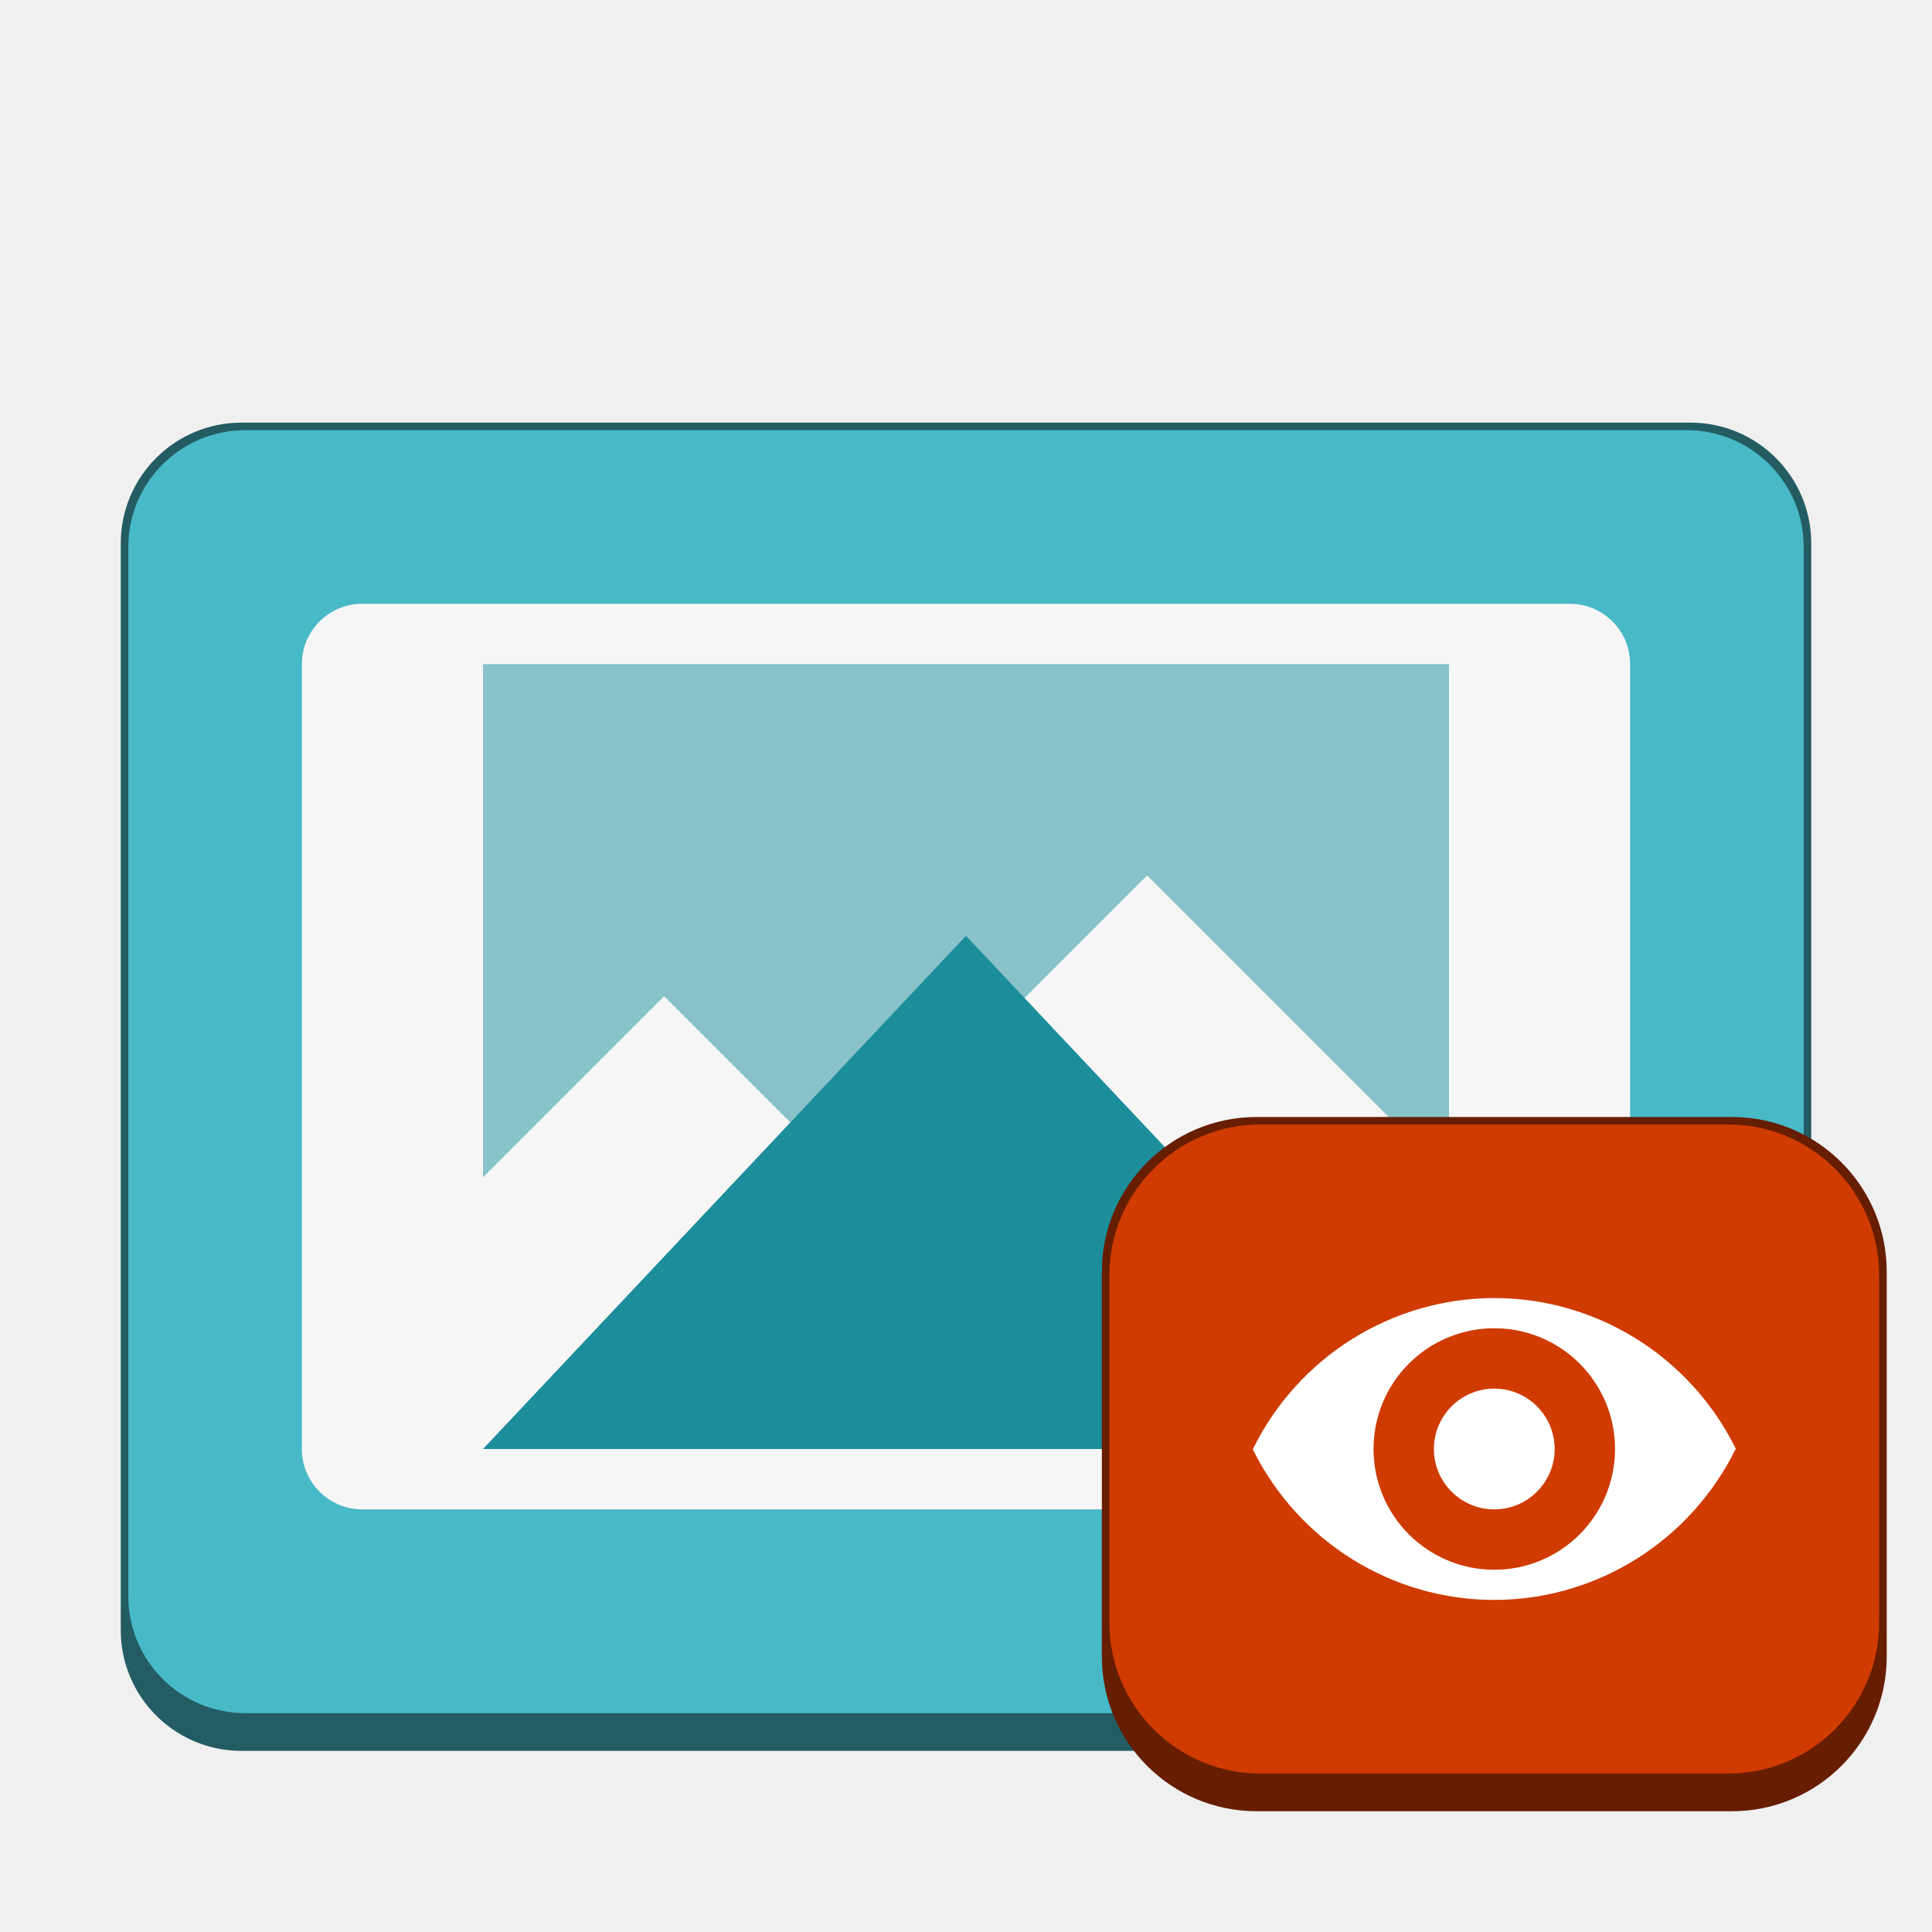
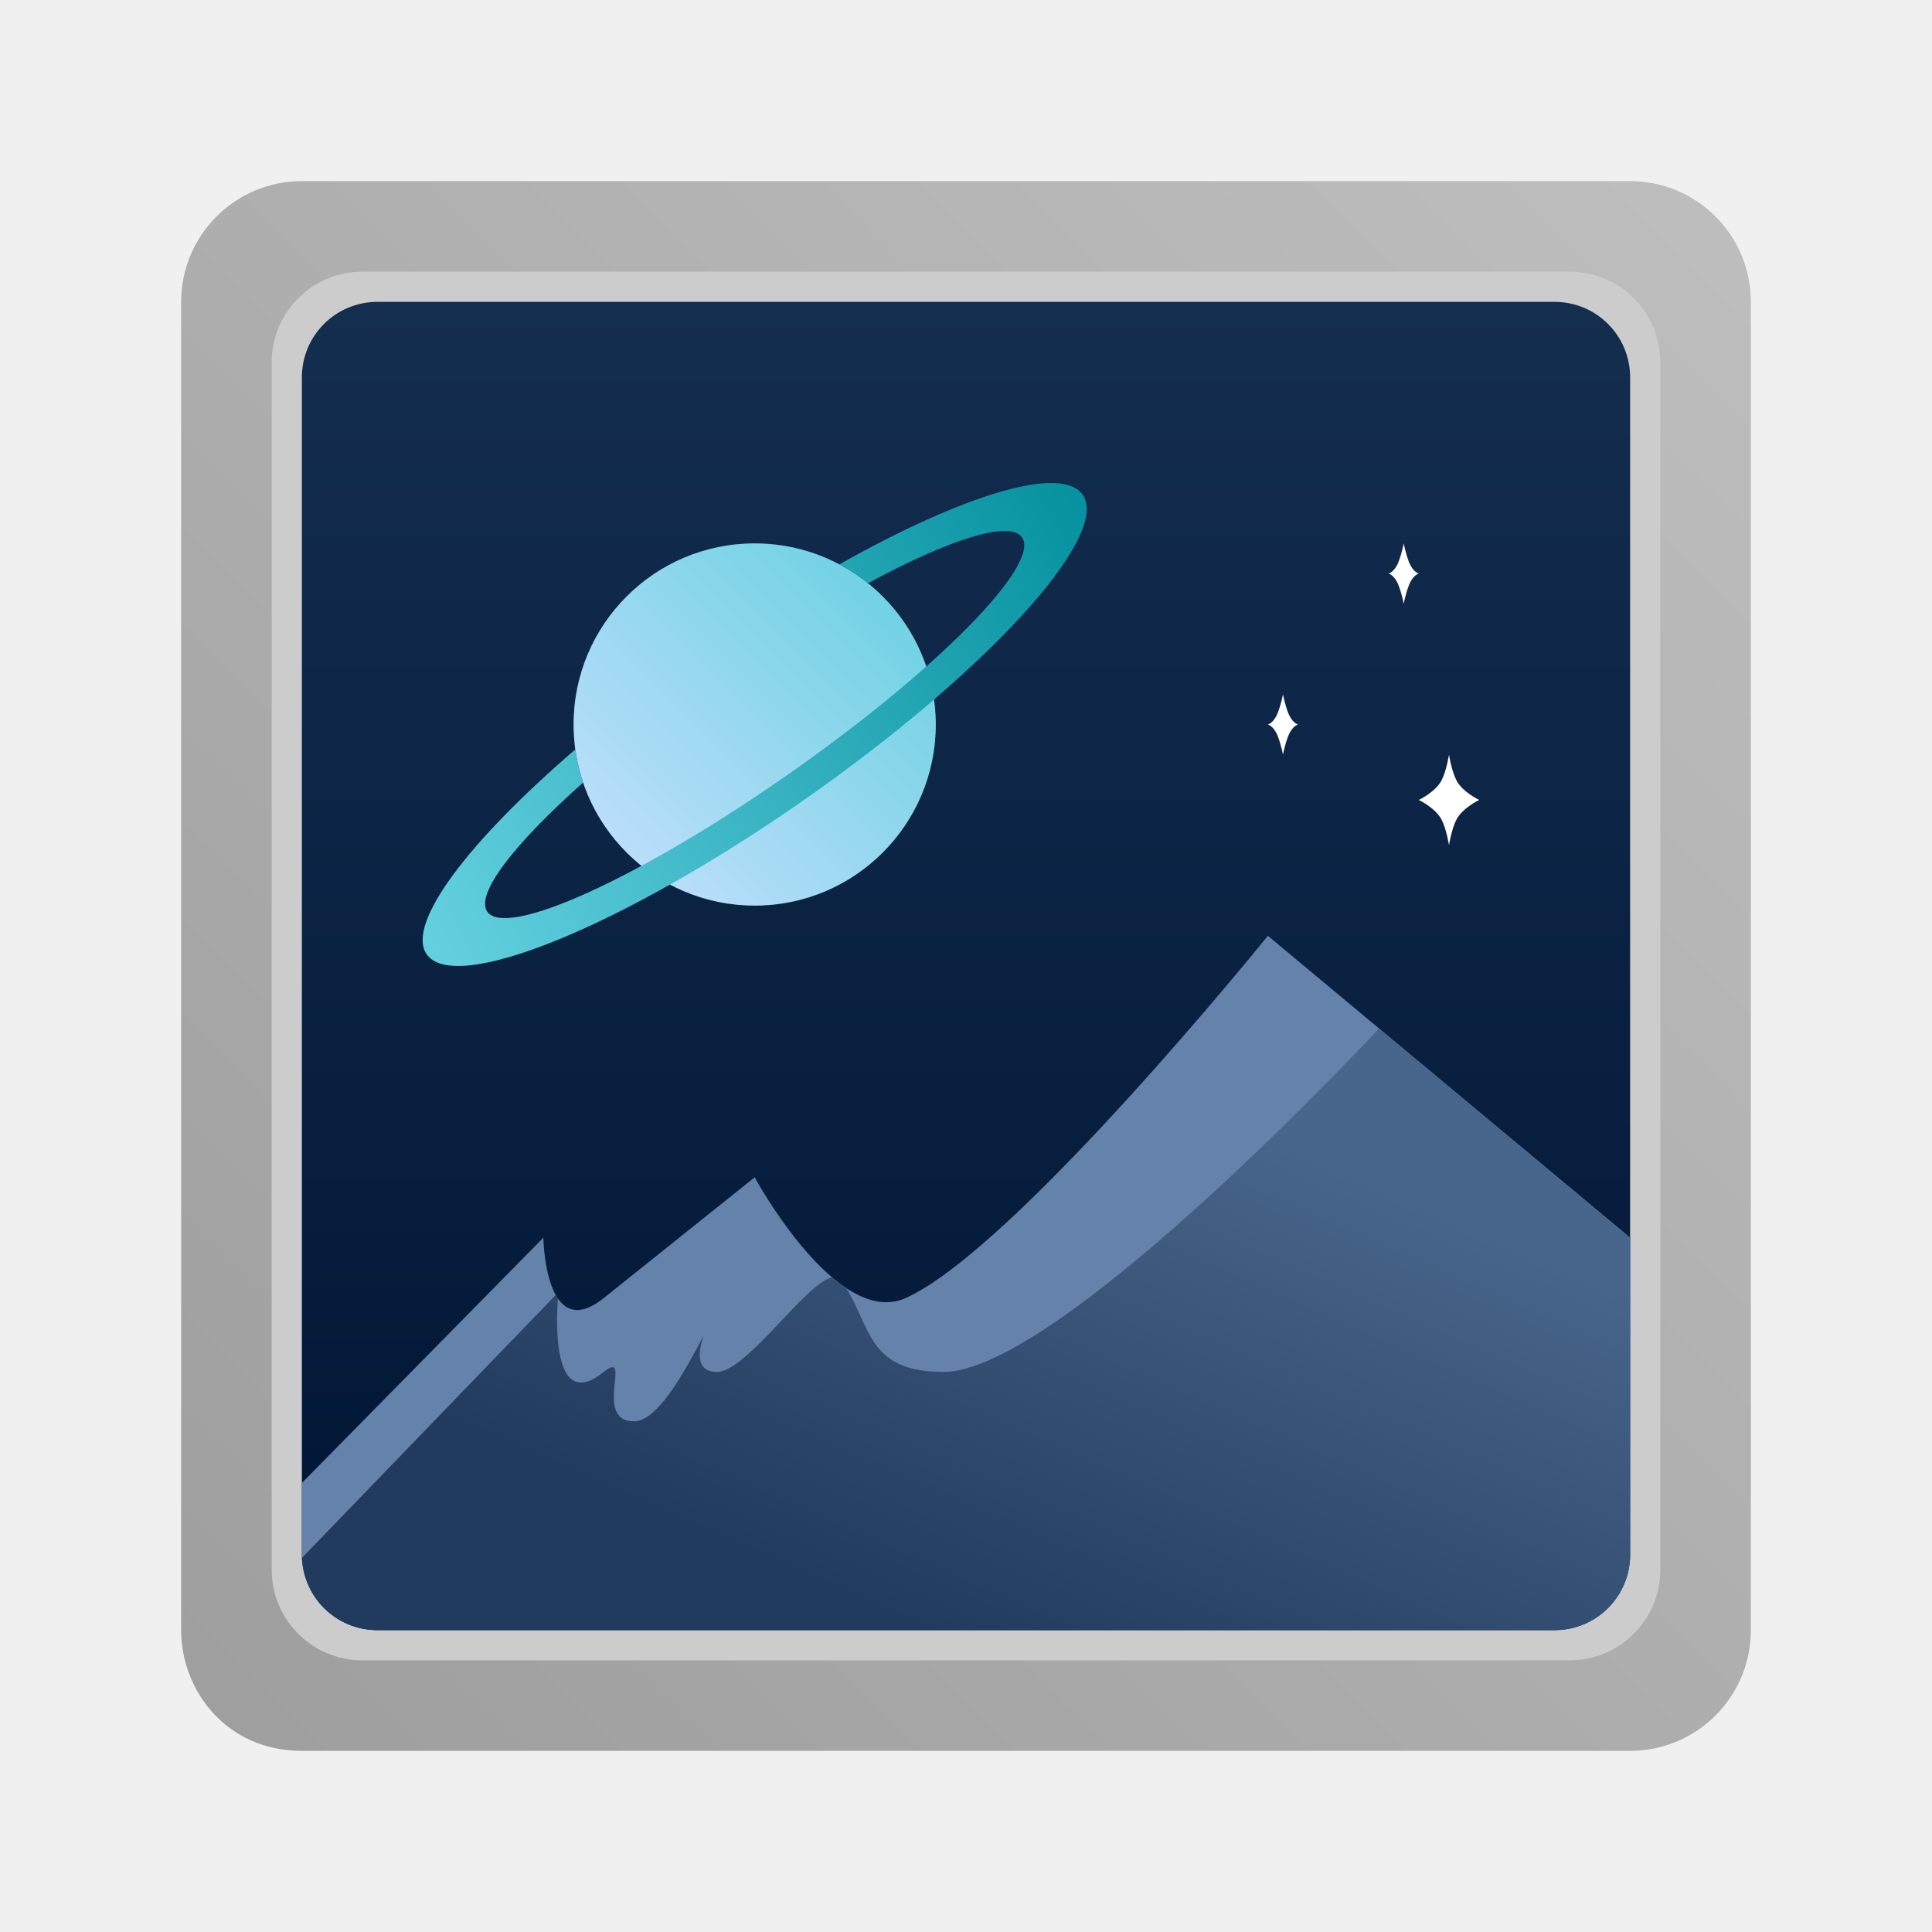
- <svg xmlns="http://www.w3.org/2000/svg" version="1.0" viewBox="0 0 256 256">
-   <g transform="translate(-464 -28)">
-     <rect x="480" y="84" width="224" height="176" ry="16" fill="#245c63" />
-     <rect x="481" y="85" width="222" height="170" ry="15.5" fill="#48b9c7" />
-     <rect x="504" y="108" width="176" height="120" ry="8" fill="#f6f6f6" />
-     <path d="M528 116v68l24-24 24 24 40-40 40 40v-68z" fill="#1c8d9b" opacity=".5" />
-     <path d="m592 152 64 68H528z" fill="#1c8d9b" />
-     <rect x="610" y="176.01" width="104" height="91.987" ry="20.5" fill="#671d00" />
-     <rect x="611" y="177" width="102" height="86" ry="20" fill="#cf3b00" />
-     <path d="M662 200a35.756 36 0 0 0-32 20.039A35.756 36 0 0 0 662 240a35.756 36 0 0 0 32-20.039A35.756 36 0 0 0 662 200zm0 4a16 16 0 0 1 16 16 16 16 0 0 1-16 16 16 16 0 0 1-16-16 16 16 0 0 1 16-16zm0 8a8 8 0 0 0-8 8 8 8 0 0 0 8 8 8 8 0 0 0 8-8 8 8 0 0 0-8-8z" fill="#fff" />
-   </g>
+ <svg xmlns="http://www.w3.org/2000/svg" width="64" height="64" viewBox="0 0 64 64" fill="none">
+   <path d="M6 10C6 7.791 7.791 6 10 6H54C56.209 6 58 7.791 58 10V54C58 56.209 56.209 58 54 58H10C7.5 58 6 56 6 54V10Z" fill="url(#paint0_linear_4881_4136)" />
+   <path d="M9 12C9 10.343 10.343 9 12 9H52C53.657 9 55 10.343 55 12V52C55 53.657 53.657 55 52 55H12C10.343 55 9 53.657 9 52V12Z" fill="#CCCCCC" />
+   <path d="M10 12.5C10 11.119 11.119 10 12.5 10H51.5C52.881 10 54 11.119 54 12.5V51.5C54 52.881 52.881 54 51.5 54H12.5C11.119 54 10 52.881 10 51.5V12.5Z" fill="url(#paint1_linear_4881_4136)" />
+   <path d="M54 41V51.5C54 52.064 53.811 52.582 53.496 53H10.504C10.189 52.582 10 52.064 10 51.5V49.125L18 41C18 41 18.047 44.562 20 43L25 39C25 39 27.718 44.023 30 43C33.625 41.375 42 31 42 31L54 41Z" fill="#6582AA" />
+   <path d="M54 41.001V51.5C54 52.881 52.881 54 51.5 54H12.5C11.155 54 10.06 52.937 10.005 51.605L18.41 42.898C18.433 42.938 18.457 42.977 18.482 43.015C18.483 43.004 18.484 42.993 18.484 42.983C18.424 43.769 18.292 46.822 20 45.447C20.976 44.662 19.625 47.083 21 47.083C21.662 47.083 22.388 45.952 23.071 44.692C23.807 43.337 22.5 45.447 23.75 45.447C24.734 45.447 26.685 42.493 27.567 42.316C27.719 42.445 27.874 42.565 28.031 42.669L28.113 42.802C28.851 44.091 28.858 45.447 31.25 45.447C34.949 45.447 44.788 35.027 45.684 34.07L54 41.001Z" fill="url(#paint2_linear_4881_4136)" />
+   <path d="M31 24C31 27.314 28.314 30 25 30C21.686 30 19 27.314 19 24C19 20.686 21.686 18 25 18C28.314 18 31 20.686 31 24Z" fill="url(#paint3_linear_4881_4136)" />
+   <path d="M27.803 18.696C31.921 16.378 35.205 15.373 35.876 16.404C36.776 17.787 32.636 22.307 26.63 26.502C20.623 30.697 15.024 32.977 14.123 31.595C13.461 30.578 15.527 27.862 19.058 24.826C19.11 25.204 19.198 25.571 19.318 25.923C17.047 27.94 15.751 29.6 16.136 30.191C16.737 31.112 21.192 29.088 26.086 25.669C30.98 22.252 34.461 18.734 33.862 17.812C33.472 17.214 31.458 17.859 28.752 19.32C28.457 19.083 28.14 18.874 27.803 18.696Z" fill="url(#paint4_linear_4881_4136)" />
+   <path d="M46.667 19.4C46.556 19.693 46.5 20 46.5 20C46.5 20 46.444 19.693 46.333 19.4C46.199 19.044 46 19 46 19C46 19 46.199 18.956 46.333 18.6C46.444 18.307 46.5 18 46.5 18C46.5 18 46.556 18.307 46.667 18.6C46.801 18.956 47 19 47 19C47 19 46.801 19.044 46.667 19.4Z" fill="white" />
+   <path d="M42.667 24.4C42.556 24.693 42.5 25 42.5 25C42.5 25 42.444 24.693 42.333 24.4C42.199 24.044 42 24 42 24C42 24 42.199 23.956 42.333 23.6C42.444 23.307 42.5 23 42.5 23C42.5 23 42.556 23.307 42.667 23.6C42.801 23.956 43 24 43 24C43 24 42.801 24.044 42.667 24.4Z" fill="white" />
+   <path d="M48.25 27.143C48.084 27.457 48 28 48 28C48 28 47.916 27.457 47.75 27.143C47.549 26.762 47 26.5 47 26.5C47 26.5 47.549 26.238 47.75 25.857C47.916 25.543 48 25 48 25C48 25 48.084 25.543 48.25 25.857C48.451 26.238 49 26.5 49 26.5C49 26.5 48.451 26.762 48.25 27.143Z" fill="white" />
+   <defs>
+     <linearGradient id="paint0_linear_4881_4136" x1="6" y1="58" x2="58" y2="6" gradientUnits="userSpaceOnUse">
+       <stop stop-color="#9E9E9E" />
+       <stop offset="1" stop-color="#BEBEBE" />
+     </linearGradient>
+     <linearGradient id="paint1_linear_4881_4136" x1="32" y1="10" x2="32" y2="54" gradientUnits="userSpaceOnUse">
+       <stop stop-color="#142E50" />
+       <stop offset="1" stop-color="#001534" />
+     </linearGradient>
+     <linearGradient id="paint2_linear_4881_4136" x1="41.875" y1="37.145" x2="33.79" y2="55.472" gradientUnits="userSpaceOnUse">
+       <stop stop-color="#48658B" />
+       <stop offset="1" stop-color="#213B5E" />
+     </linearGradient>
+     <linearGradient id="paint3_linear_4881_4136" x1="31" y1="18" x2="19" y2="30" gradientUnits="userSpaceOnUse">
+       <stop stop-color="#63D0DF" />
+       <stop offset="1" stop-color="#C9E0FF" />
+     </linearGradient>
+     <linearGradient id="paint4_linear_4881_4136" x1="14.08" y1="30.963" x2="37.08" y2="18.259" gradientUnits="userSpaceOnUse">
+       <stop stop-color="#63D0DF" />
+       <stop offset="1" stop-color="#05919F" />
+     </linearGradient>
+   </defs>
</svg>
